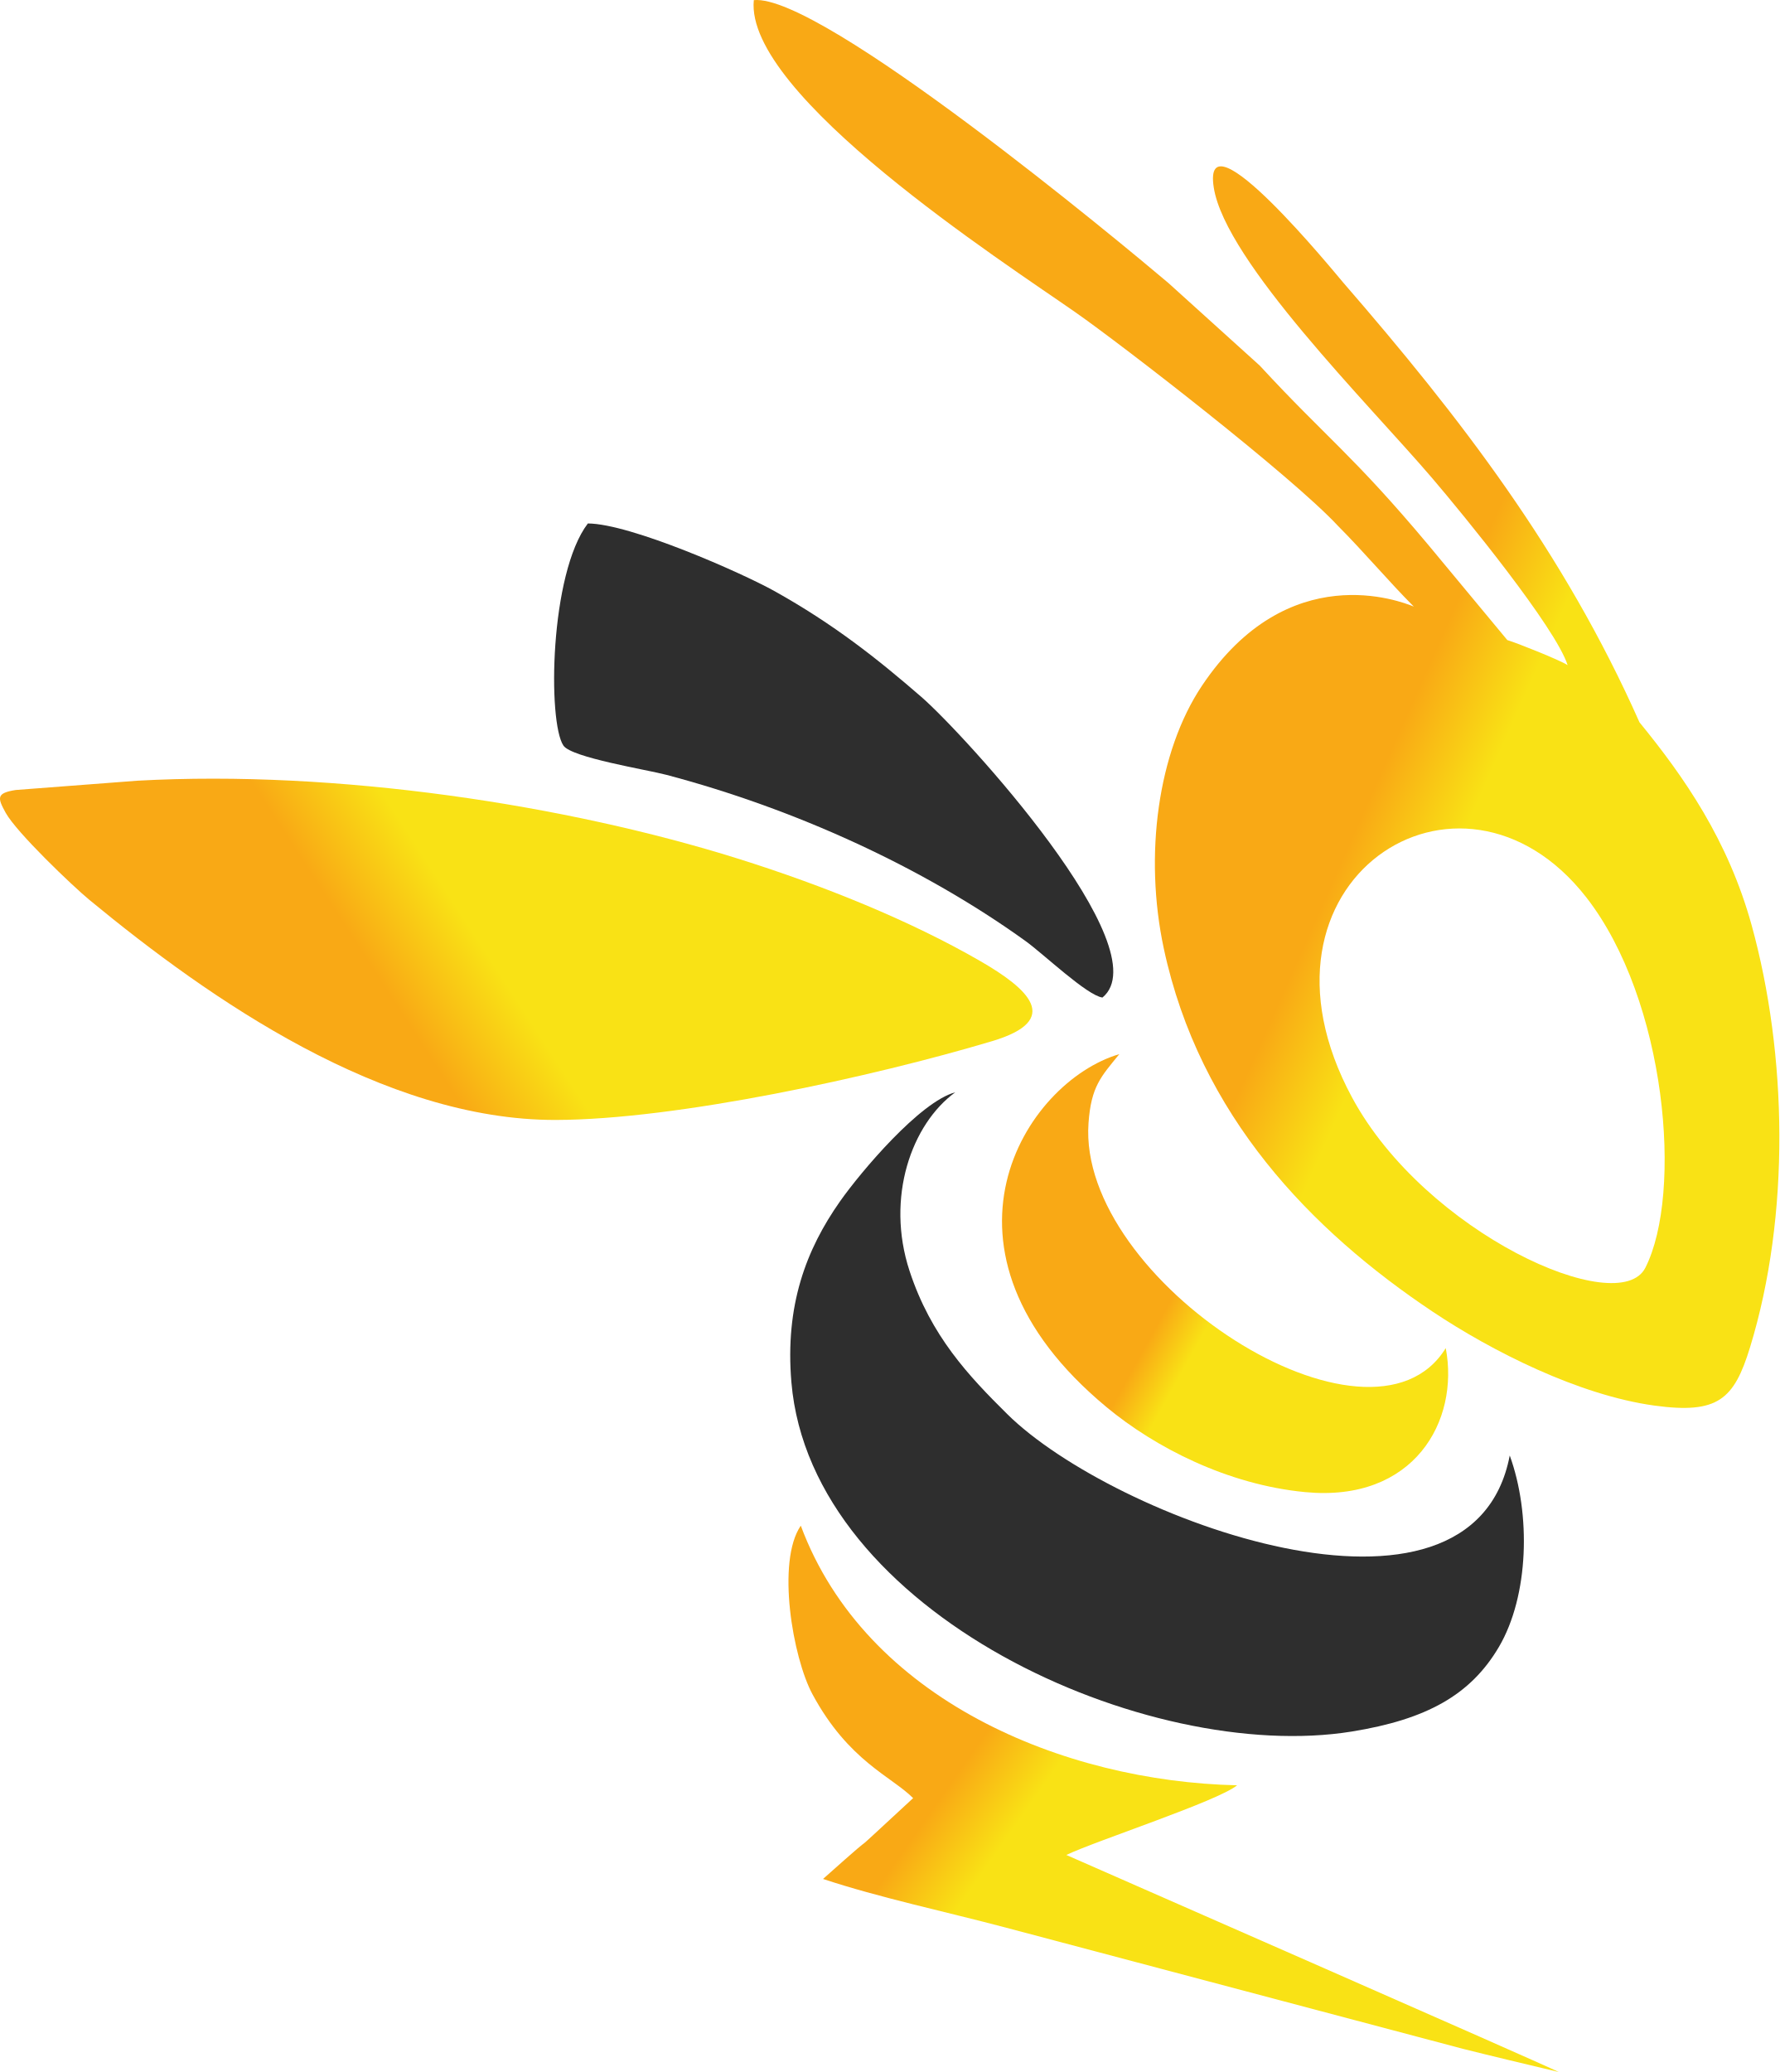
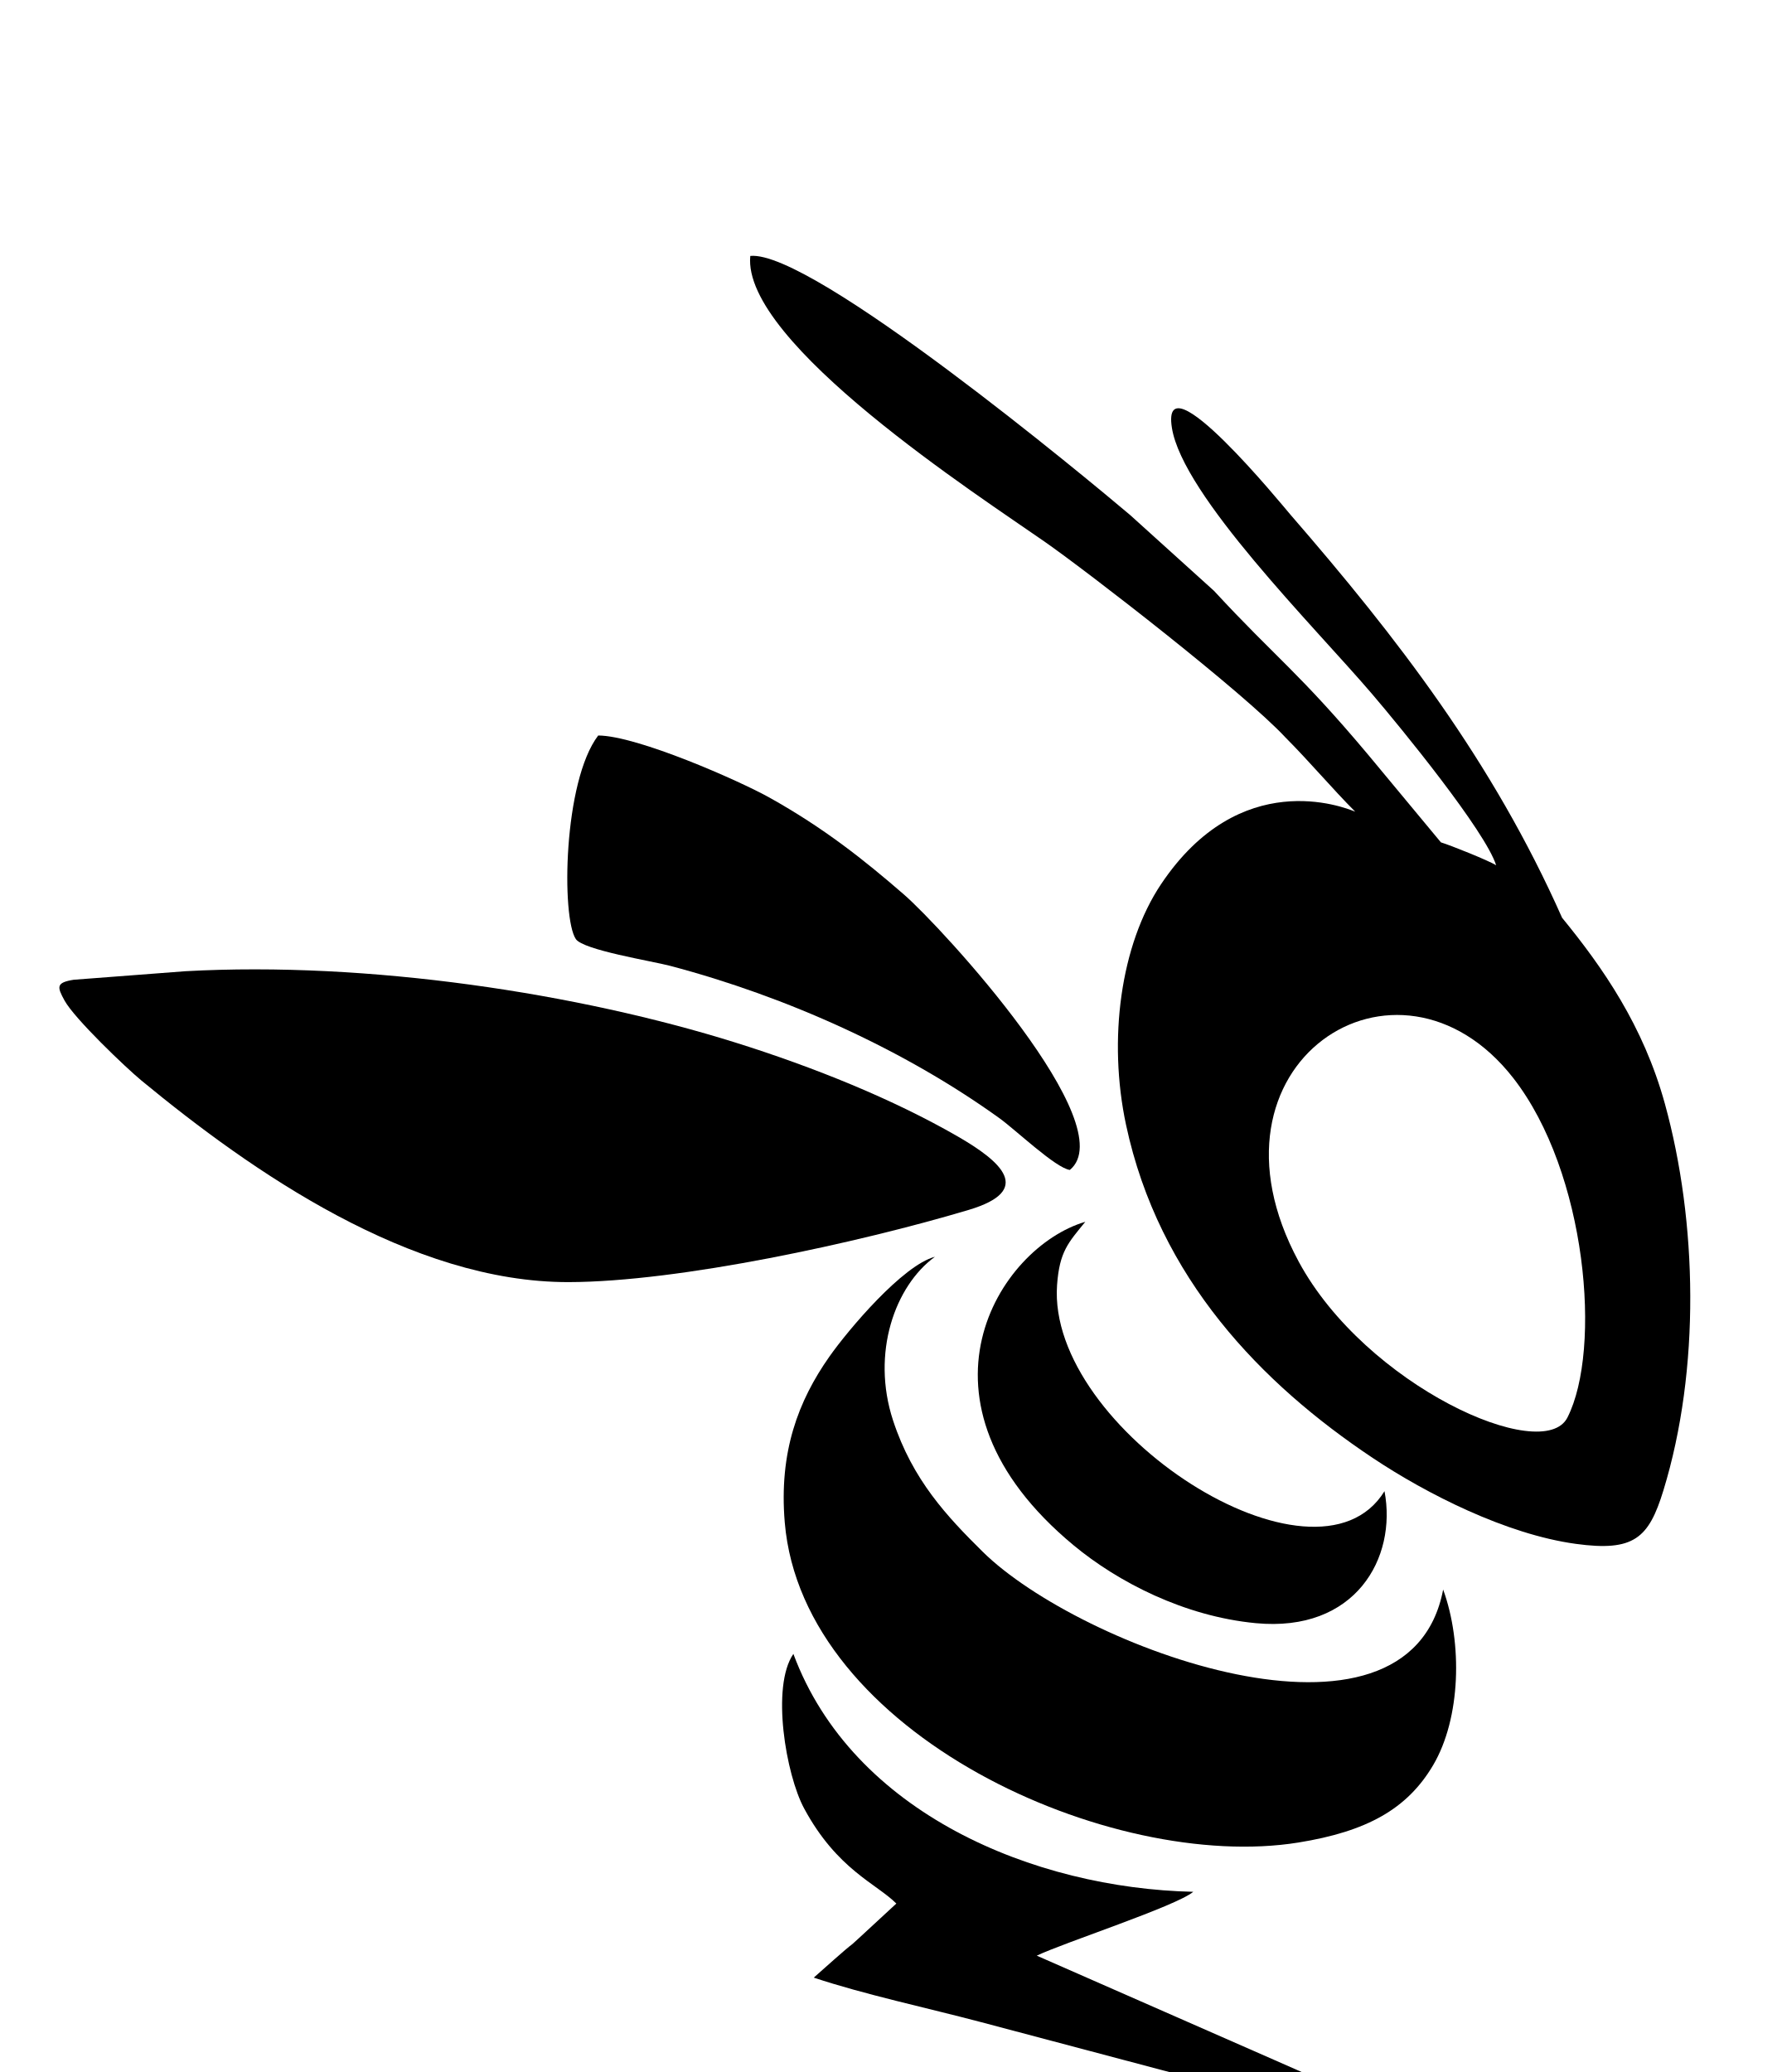
- <svg xmlns="http://www.w3.org/2000/svg" xmlns:xlink="http://www.w3.org/1999/xlink" version="1.1" id="Layer_1" x="0px" y="0px" viewBox="0 0 2547.752 2966.308" xml:space="preserve" width="2547.752" height="2966.308">
-   <defs id="defs26">
-     <linearGradient id="linearGradient62">
-       <stop style="stop-color:#f9a915;stop-opacity:1;" offset="0.422" id="stop61" />
-       <stop style="stop-color:#f9e215;stop-opacity:1;" offset="0.523" id="stop62" />
-     </linearGradient>
-     <linearGradient id="linearGradient60">
-       <stop style="stop-color:#f9a915;stop-opacity:1;" offset="0.629" id="stop59" />
-       <stop style="stop-color:#f9e215;stop-opacity:1;" offset="0.727" id="stop60" />
-     </linearGradient>
-     <linearGradient id="linearGradient58">
-       <stop style="stop-color:#f9a915;stop-opacity:1;" offset="0.251" id="stop57" />
-       <stop style="stop-color:#f9e215;stop-opacity:1;" offset="0.352" id="stop58" />
-     </linearGradient>
-     <linearGradient id="linearGradient53">
-       <stop style="stop-color:#f9a915;stop-opacity:1;" offset="0.373" id="stop53" />
-       <stop style="stop-color:#f9e215;stop-opacity:1;" offset="0.474" id="stop54" />
-     </linearGradient>
-     <linearGradient xlink:href="#linearGradient60" id="linearGradient54" x1="742.469" y1="456.919" x2="827.009" y2="494.558" gradientUnits="userSpaceOnUse" />
-     <linearGradient xlink:href="#linearGradient62" id="linearGradient55" x1="763.405" y1="517.36" x2="798.607" y2="536.873" gradientUnits="userSpaceOnUse" />
-     <linearGradient xlink:href="#linearGradient53" id="linearGradient56" x1="678.001" y1="523.232" x2="756.113" y2="472.506" gradientUnits="userSpaceOnUse" />
-     <linearGradient xlink:href="#linearGradient58" id="linearGradient57" x1="747.901" y1="554.567" x2="804.82" y2="594.423" gradientUnits="userSpaceOnUse" />
-   </defs>
-   <g id="g26" transform="matrix(15.87177,0,0,15.87177,-10641.832,-6543.01)">
-     <path style="clip-rule:evenodd;display:inline;fill:#2e2e2e;fill-rule:evenodd;fill-opacity:1" d="m 806.685,543.527 c -3.4,17.783 -35.813,5.683 -45.337,-3.741 -3.46,-3.424 -6.883,-7.034 -8.81,-12.915 -2.171,-6.626 0.192,-13.242 4.125,-16.104 -3.159,0.831 -8.503,7.148 -10.394,9.835 -3.055,4.344 -4.974,9.38 -4.387,16.316 1.764,20.866 32.17,34.479 50.557,31.506 6.72,-1.087 10.71,-3.284 13.265,-7.624 2.721,-4.621 2.898,-12.012 0.981,-17.273 z" id="path5" transform="translate(2.18519e-5)" />
-     <path style="clip-rule:evenodd;fill:#2e2e2e;fill-rule:evenodd;fill-opacity:1" d="m 769.943,502.219 c 5.304,-4.352 -12.563,-23.84 -16.334,-27.112 -3.938,-3.417 -7.892,-6.556 -13.242,-9.542 -2.965,-1.655 -13.007,-6.09 -16.847,-6.107 -3.446,4.512 -3.636,17.916 -2.203,20.037 0.733,1.085 7.507,2.165 9.29,2.637 11.523,3.047 23.091,8.294 32.393,14.988 1.625,1.169 5.543,4.91 6.943,5.099 z" id="path6" transform="translate(2.18519e-5)" />
-     <path style="clip-rule:evenodd;fill:url(#linearGradient57);fill-rule:evenodd" d="m 752.864,574.431 c -7.944,7.351 -1.21,1.123 -8.128,7.29 4.987,1.661 11.18,2.981 16.464,4.382 l 41.273,10.944 c 2.608,0.655 5.74,1.397 8.63,2.087 -2.163,-1.054 -39.32,-17.325 -44.419,-19.576 2.641,-1.27 13.682,-4.86 15.406,-6.284 -15.674,-0.349 -33.53,-7.731 -39.361,-23.418 -2.213,3.228 -0.731,11.896 1.057,15.211 3.251,6.027 7.125,7.403 9.078,9.364 z" id="path7" transform="translate(2.18519e-5)" />
-     <path style="clip-rule:evenodd;fill:url(#linearGradient56);fill-rule:evenodd" d="m 682.876,482.661 -10.977,0.838 c -1.742,0.28 -1.652,0.689 -0.902,2.05 0.982,1.782 6.026,6.6 7.57,7.874 10.858,8.958 26.508,19.869 42.051,19.837 10.897,-0.022 28.539,-3.873 39.37,-7.107 6.428,-1.919 3.222,-4.746 -1.066,-7.222 -6.355,-3.668 -14.143,-6.818 -21.86,-9.24 -15.438,-4.842 -36.155,-8.03 -54.186,-7.03 z" id="path4" />
-     <path style="clip-rule:evenodd;fill:url(#linearGradient55);fill-rule:evenodd" d="m 800.913,533.839 c -6.758,10.987 -33.253,-6.097 -32.228,-20.297 0.238,-3.3 1.109,-4.165 2.78,-6.219 -8.518,2.5 -18.242,17.671 -1.151,31.843 4.376,3.628 10.899,6.991 17.917,7.663 9.823,0.941 13.93,-6.415 12.682,-12.99 z" id="path8" />
-     <path style="clip-rule:evenodd;fill:url(#linearGradient54);fill-rule:evenodd;fill-opacity:1" d="m 811.906,472.236 c -0.684,-0.451 -4.592,-2.011 -5.439,-2.259 l -7.113,-8.567 c -6.855,-8.179 -9.179,-9.648 -15.222,-16.192 l -8.249,-7.457 c -4.142,-3.509 -31.329,-26.115 -37.392,-25.507 -0.844,8.544 22.588,23.667 28.99,28.14 4.285,2.994 19.549,14.807 23.687,19.26 2.358,2.365 4.621,5.06 6.862,7.301 -1.143,-0.467 -11.336,-4.48 -19.112,7.141 -3.986,5.957 -5.239,15.297 -3.443,23.693 3.231,15.107 13.33,25.469 24.265,32.769 5.319,3.551 13.154,7.528 20.004,8.467 5.72,0.783 7.176,-0.55 8.618,-5.254 3.661,-11.937 3.347,-26.464 0.149,-38.06 -2.124,-7.702 -6.118,-13.419 -10.122,-18.318 -6.834,-15.402 -16.252,-27.587 -26.745,-39.686 -0.628,-0.724 -12.794,-15.676 -11.657,-8.533 1.061,6.663 13.974,19.502 19.669,26.158 2.901,3.39 11.18,13.534 12.25,16.904 z m -19.441,39.006 c 6.598,12.218 24.064,20.058 26.454,15.349 3.404,-6.706 1.919,-24.121 -5.334,-33.416 -11.375,-14.578 -31.638,-1.409 -21.12,18.067 z" id="path3" transform="translate(2.18519e-5)" />
-   </g>
+ <svg xmlns="http://www.w3.org/2000/svg" viewBox="0 0 196 228" version="1.1" id="wasp" class="mr-3 mb-3 h-12">
+   <path style="clip-rule:evenodd;fill-rule:evenodd;stroke-width:1.462" d="m 164.63,95.219 c -0.765,-0.505 -5.133,-2.249 -6.08,-2.526 l -7.953,-9.578 C 142.934,73.972 140.337,72.329 133.58,65.014 l -9.221,-8.336 C 119.728,52.756 89.336,27.484 82.557,28.163 c -0.943,9.551 25.253,26.458 32.409,31.458 4.79,3.346 21.855,16.554 26.481,21.532 2.637,2.644 5.165,5.657 7.672,8.162 -1.278,-0.522 -12.672,-5.009 -21.367,7.984 -4.456,6.659 -5.857,17.101 -3.848,26.487 3.612,16.889 14.903,28.473 27.126,36.634 5.946,3.969 14.705,8.417 22.363,9.465 6.394,0.876 8.022,-0.614 9.635,-5.873 4.092,-13.344 3.741,-29.584 0.167,-42.548 -2.374,-8.611 -6.84,-15.001 -11.315,-20.478 -7.64,-17.219 -18.168,-30.841 -29.899,-44.367 -0.702,-0.809 -14.303,-17.525 -13.032,-9.54 1.186,7.45 15.622,21.801 21.988,29.242 3.242,3.789 12.498,15.129 13.693,18.898 z m -21.732,43.605 c 7.377,13.66 26.901,22.423 29.573,17.159 3.807,-7.497 2.145,-26.965 -5.962,-37.358 -12.716,-16.296 -35.369,-1.575 -23.61,20.198 z" id="head" class="fill-primary-600-400" />
+   <path style="clip-rule:evenodd;fill-rule:evenodd;stroke-width:1.462" d="m 20.384,106.873 -12.272,0.937 c -1.947,0.313 -1.847,0.769 -1.008,2.292 1.097,1.992 6.736,7.378 8.463,8.803 12.139,10.014 29.634,22.212 47.01,22.177 12.182,-0.028 31.905,-4.33 44.013,-7.946 7.187,-2.145 3.602,-5.306 -1.19,-8.073 -7.105,-4.101 -15.811,-7.622 -24.439,-10.329 -17.26,-5.416 -40.42,-8.98 -60.577,-7.861 z" id="large-wing" class="fill-primary-600-400" />
+   <path style="clip-rule:evenodd;fill-rule:evenodd;stroke-width:1.462" d="m 152.341,164.087 c -7.555,12.282 -37.173,-6.817 -36.028,-22.69 0.266,-3.69 1.24,-4.657 3.108,-6.953 -9.522,2.795 -20.393,19.755 -1.287,35.598 4.892,4.055 12.184,7.816 20.03,8.567 10.982,1.052 15.574,-7.173 14.177,-14.522 z" id="small-body" class="fill-primary-600-400" />
+   <path style="clip-rule:evenodd;fill-rule:evenodd;stroke-width:1.462" d="m 98.627,209.465 c -8.882,8.218 -1.353,1.255 -9.086,8.15 5.575,1.857 12.498,3.333 18.407,4.898 l 46.14,12.235 c 2.915,0.733 6.417,1.562 9.648,2.334 -2.417,-1.179 -43.958,-19.368 -49.657,-21.884 2.953,-1.42 15.295,-5.433 17.222,-7.026 -17.522,-0.39 -37.485,-8.643 -44.003,-26.18 -2.474,3.608 -0.816,13.298 1.182,17.004 3.633,6.738 7.963,8.276 10.148,10.468 z" id="tail" class="fill-primary-600-400" />
+   <path style="clip-rule:evenodd;fill-rule:evenodd;stroke-width:1.462" d="m 158.795,174.916 c -3.801,19.881 -40.037,6.353 -50.684,-4.183 -3.868,-3.827 -7.696,-7.864 -9.848,-14.438 -2.426,-7.407 0.215,-14.803 4.611,-18.002 -3.532,0.929 -9.506,7.99 -11.619,10.995 -3.416,4.857 -5.56,10.487 -4.905,18.24 1.971,23.327 35.964,38.545 56.519,35.221 7.513,-1.214 11.973,-3.672 14.83,-8.523 3.042,-5.167 3.239,-13.43 1.097,-19.311 z" id="large-body" class="fill-primary-600-400" />
+   <path style="clip-rule:evenodd;fill:fill-rule:evenodd;stroke-width:1.462" d="M 117.72,128.737 C 123.649,123.872 103.675,102.087 99.459,98.427 95.057,94.607 90.637,91.099 84.656,87.76 81.34,85.91 70.116,80.952 65.824,80.933 c -3.852,5.044 -4.064,20.029 -2.463,22.401 0.819,1.212 8.393,2.42 10.385,2.947 12.882,3.406 25.814,9.272 36.214,16.756 1.813,1.306 6.195,5.49 7.76,5.701 z" id="small-wing" class="fill-primary-600-400" />
</svg>
